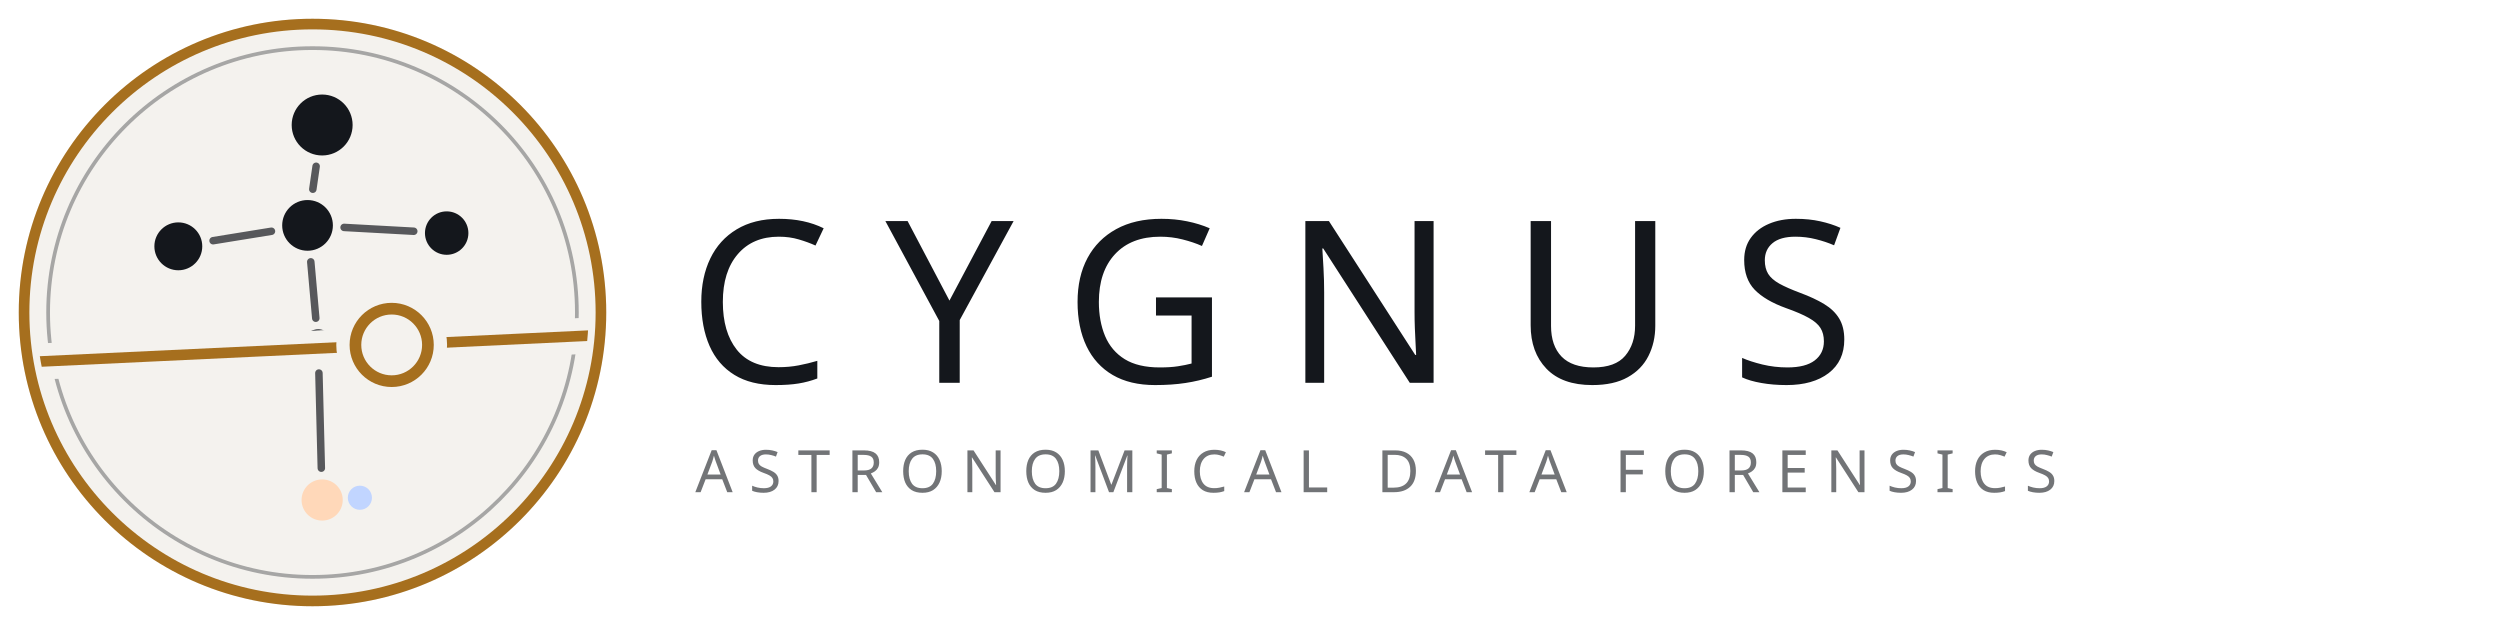
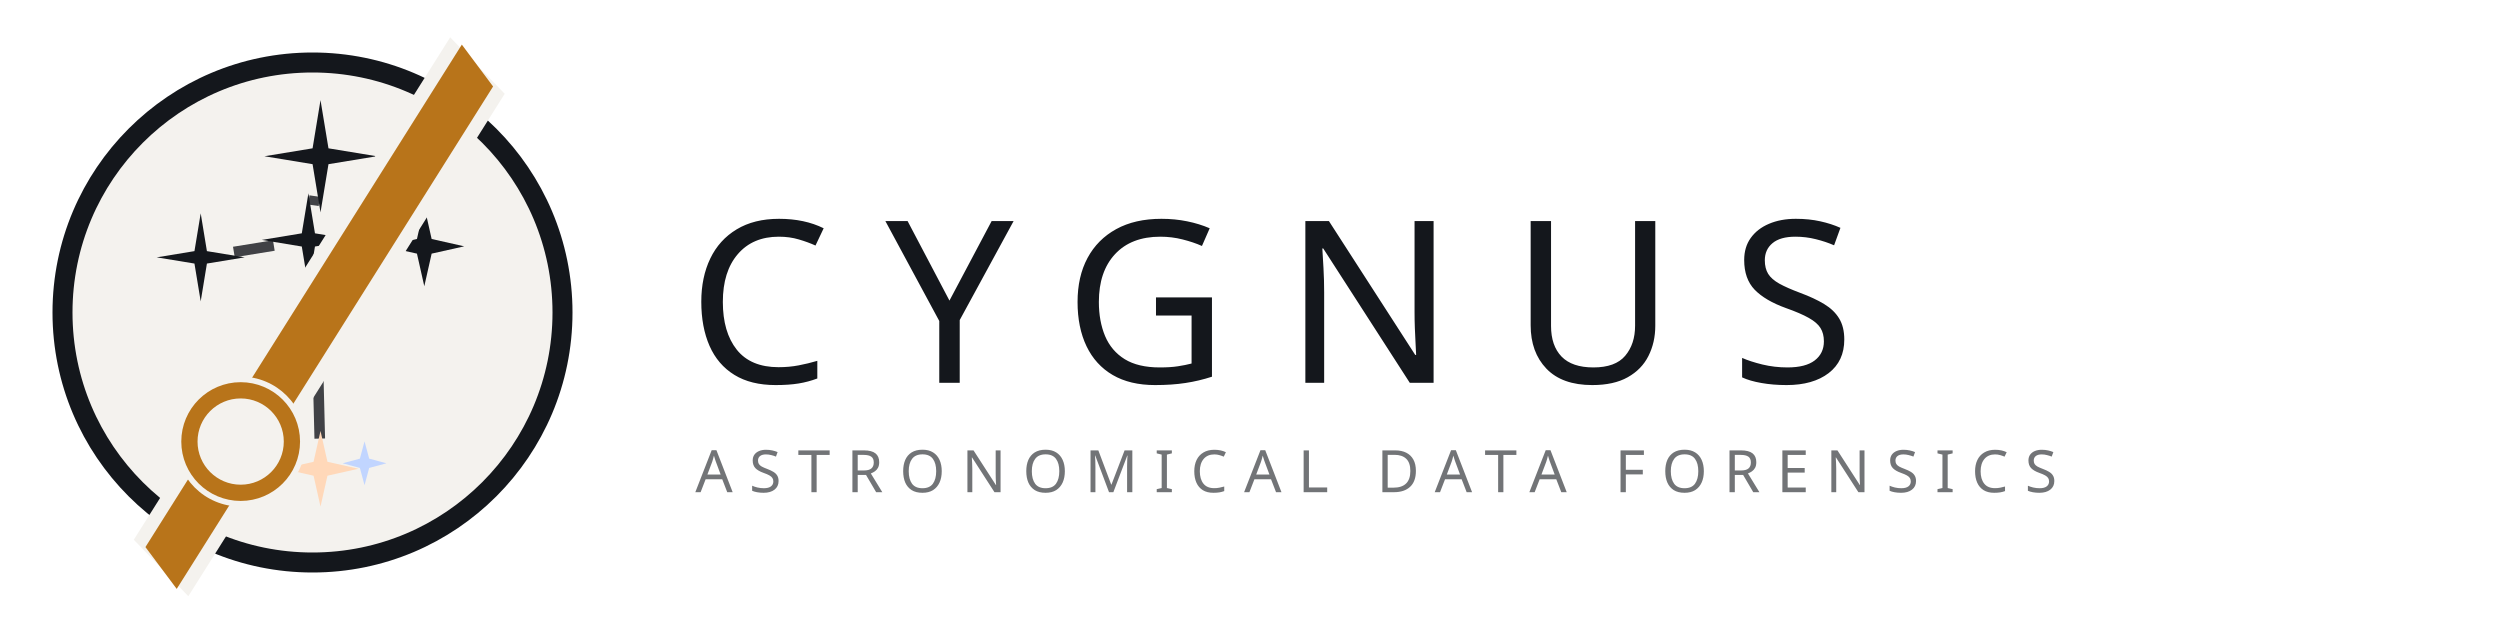
<svg xmlns="http://www.w3.org/2000/svg" viewBox="0 0 640 160" role="img" aria-label="Cygnus logo lockup">
  <g transform="translate(0 0)">
-     <defs>
-       <clipPath id="badge-20260924-14171c">
-         <circle cx="80.0" cy="80.0" r="70.69" />
-       </clipPath>
-     </defs>
-     <circle cx="80.0" cy="80.0" r="75.20" fill="#f4f2ee" />
-     <circle cx="80.0" cy="80.0" r="73.84" fill="none" stroke="#a66f1e" stroke-width="2.72" />
-     <circle cx="80.0" cy="80.0" r="67.68" fill="none" stroke="#14171c" stroke-width="0.95" opacity=".35" />
-     <g clip-path="url(#badge-20260924-14171c)">
-       <line x1="80.93" y1="42.57" x2="80.08" y2="48.44" stroke="#14171c" stroke-width="1.92" stroke-linecap="round" opacity=".7" />
-       <line x1="79.56" y1="67.03" x2="80.84" y2="81.46" stroke="#14171c" stroke-width="1.92" stroke-linecap="round" opacity=".7" />
-       <line x1="81.64" y1="95.50" x2="82.26" y2="119.85" stroke="#14171c" stroke-width="1.92" stroke-linecap="round" opacity=".7" />
-       <line x1="105.92" y1="59.20" x2="88.09" y2="58.22" stroke="#14171c" stroke-width="1.92" stroke-linecap="round" opacity=".7" />
-       <line x1="69.49" y1="59.20" x2="54.55" y2="61.62" stroke="#14171c" stroke-width="1.92" stroke-linecap="round" opacity=".7" />
-       <circle cx="82.47" cy="32.00" r="7.80" fill="#14171c" />
-       <circle cx="78.73" cy="57.70" r="6.49" fill="#14171c" />
-       <circle cx="45.65" cy="63.06" r="6.13" fill="#14171c" />
-       <circle cx="114.35" cy="59.67" r="5.56" fill="#14171c" />
-       <circle cx="81.47" cy="88.46" r="4.15" fill="#14171c" />
-       <circle cx="82.47" cy="128.00" r="5.27" fill="#ffd8b9" />
-       <circle cx="92.13" cy="127.42" r="3.09" fill="#c1d5ff" />
-       <line x1="5.32" y1="92.78" x2="155.55" y2="85.70" stroke="#f4f2ee" stroke-width="9.25" />
-       <line x1="5.32" y1="92.78" x2="155.55" y2="85.70" stroke="#a66f1e" stroke-width="2.72" stroke-linecap="round" />
-       <circle cx="100.27" cy="88.30" r="14.18" fill="#f4f2ee" />
-       <circle cx="100.27" cy="88.30" r="9.28" fill="#f4f2ee" stroke="#a66f1e" stroke-width="2.99" />
-     </g>
+     <circle cx="80.0" cy="80.0" r="64.00" fill="#f4f2ee" stroke="#14171c" stroke-width="5.12" />
+     <line x1="80.57" y1="50.20" x2="80.23" y2="52.55" stroke="#14171c" stroke-width="2.72" stroke-linecap="butt" opacity=".8" />
+     <line x1="79.74" y1="70.35" x2="80.64" y2="80.49" stroke="#14171c" stroke-width="2.72" stroke-linecap="butt" opacity=".8" />
+     <line x1="81.39" y1="93.64" x2="81.86" y2="112.28" stroke="#14171c" stroke-width="2.72" stroke-linecap="butt" opacity=".8" />
+     <line x1="100.61" y1="62.61" x2="87.90" y2="61.91" stroke="#14171c" stroke-width="2.72" stroke-linecap="butt" opacity=".8" />
+     <line x1="70.10" y1="62.85" x2="59.87" y2="64.51" stroke="#14171c" stroke-width="2.72" stroke-linecap="butt" opacity=".8" />
+     <polygon points="82.05,25.63 84.09,37.97 96.42,40.00 84.09,42.03 82.05,54.37 80.02,42.03 67.69,40.00 80.02,37.97" fill="#14171c" />
+     <polygon points="78.95,49.48 80.63,59.73 90.88,61.42 80.63,63.11 78.95,73.36 77.26,63.11 67.01,61.42 77.26,59.73" fill="#14171c" />
+     <polygon points="51.38,54.61 52.97,64.29 62.65,65.88 52.97,67.47 51.38,77.15 49.78,67.47 40.11,65.88 49.78,64.29" fill="#14171c" />
+     <polygon points="108.62,52.83 110.50,61.18 118.84,63.06 110.50,64.93 108.62,73.28 106.74,64.93 98.40,63.06 106.74,61.18" fill="#14171c" />
+     <polygon points="81.22,79.44 82.62,85.65 88.83,87.05 82.62,88.45 81.22,94.66 79.82,88.45 73.61,87.05 79.82,85.65" fill="#14171c" />
+     <polygon points="82.05,110.32 83.83,118.22 91.74,120.00 83.83,121.78 82.05,129.68 80.27,121.78 72.37,120.00 80.27,118.22" fill="#ffd8b9" />
+     <polygon points="93.32,112.99 94.51,117.41 98.93,118.60 94.51,119.79 93.32,124.21 92.13,119.79 87.71,118.60 92.13,117.41" fill="#c1d5ff" />
+     <polygon points="48.21,152.63 129.21,24.01 115.25,9.55 34.25,138.17" fill="#f4f2ee" />
+     <polygon points="45.24,150.76 126.23,22.14 118.23,11.42 37.23,140.05" fill="#b8741a" />
+     <circle cx="61.61" cy="113.04" r="16.64" fill="#f4f2ee" />
+     <circle cx="61.61" cy="113.04" r="13.12" fill="#f4f2ee" stroke="#b8741a" stroke-width="4.16" />
  </g>
  <text x="176" y="98" font-family="'IBM Plex Sans','Segoe UI',system-ui,sans-serif" font-size="58" font-weight="500" letter-spacing="14" fill="#14171c">CYGNUS</text>
  <text x="178" y="126" font-family="'IBM Plex Sans','Segoe UI',system-ui,sans-serif" font-size="15" letter-spacing="4.2" fill="#14171c" opacity=".6">ASTRONOMICAL DATA FORENSICS</text>
</svg>
